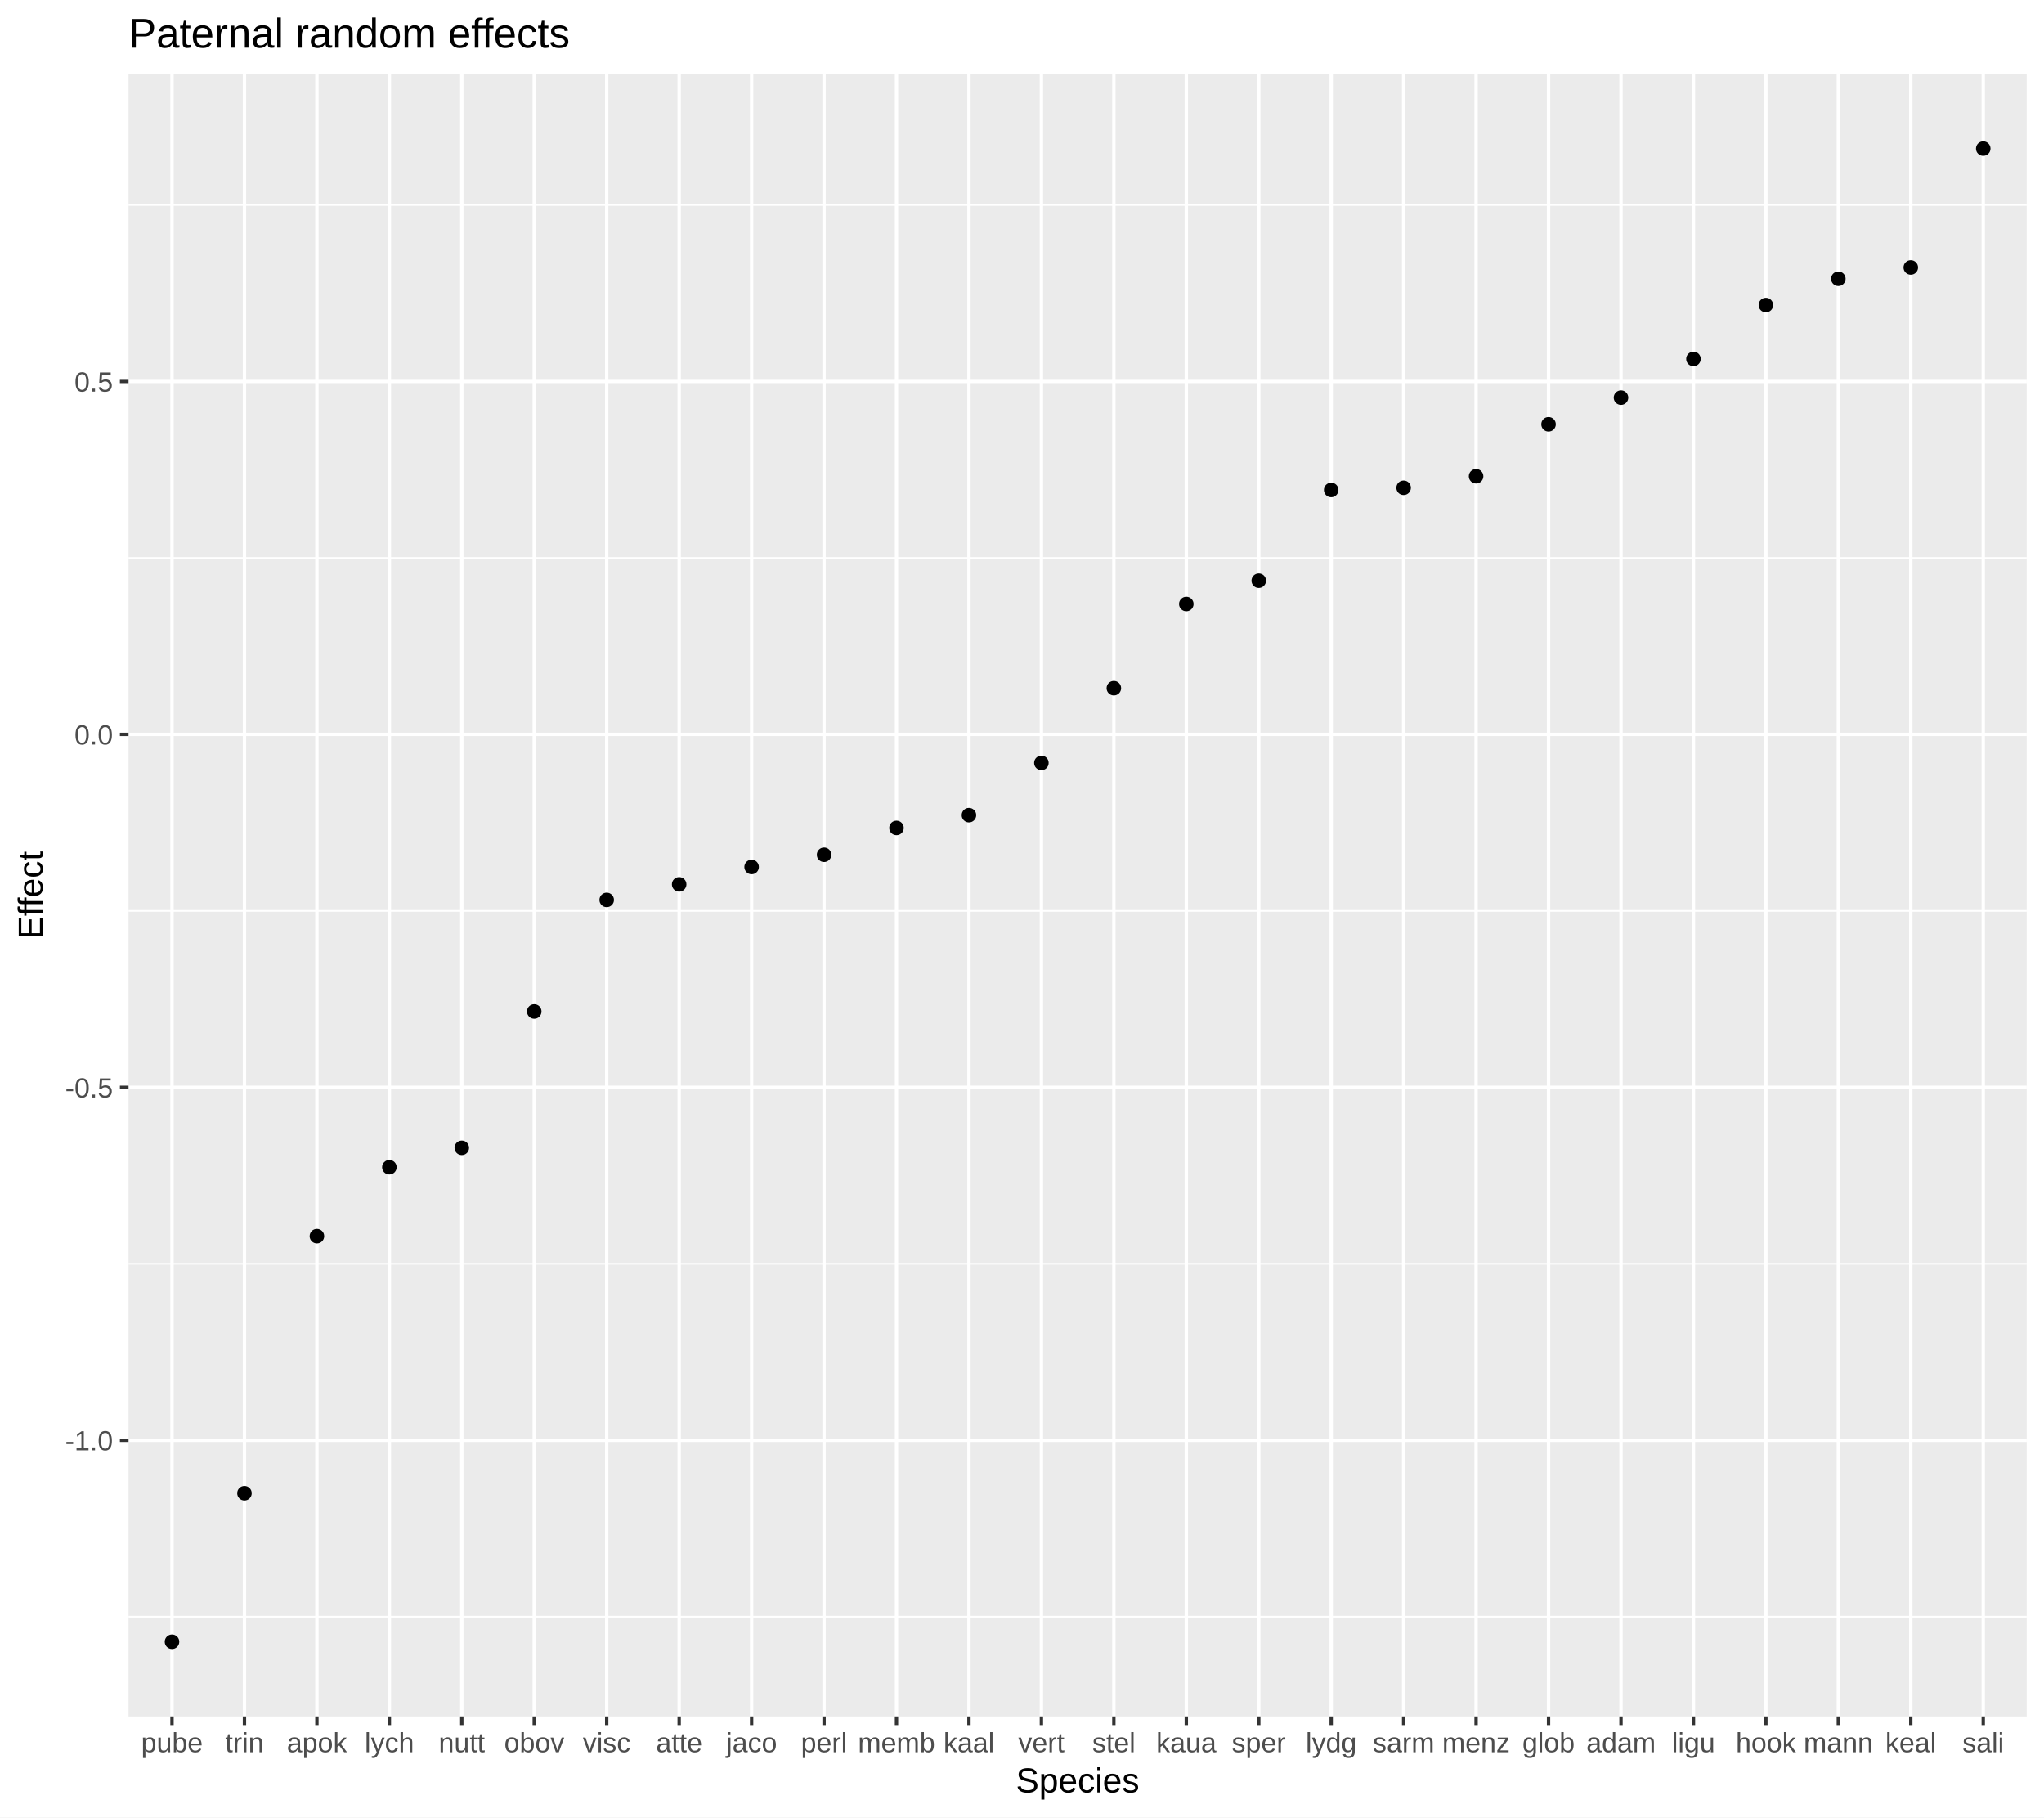
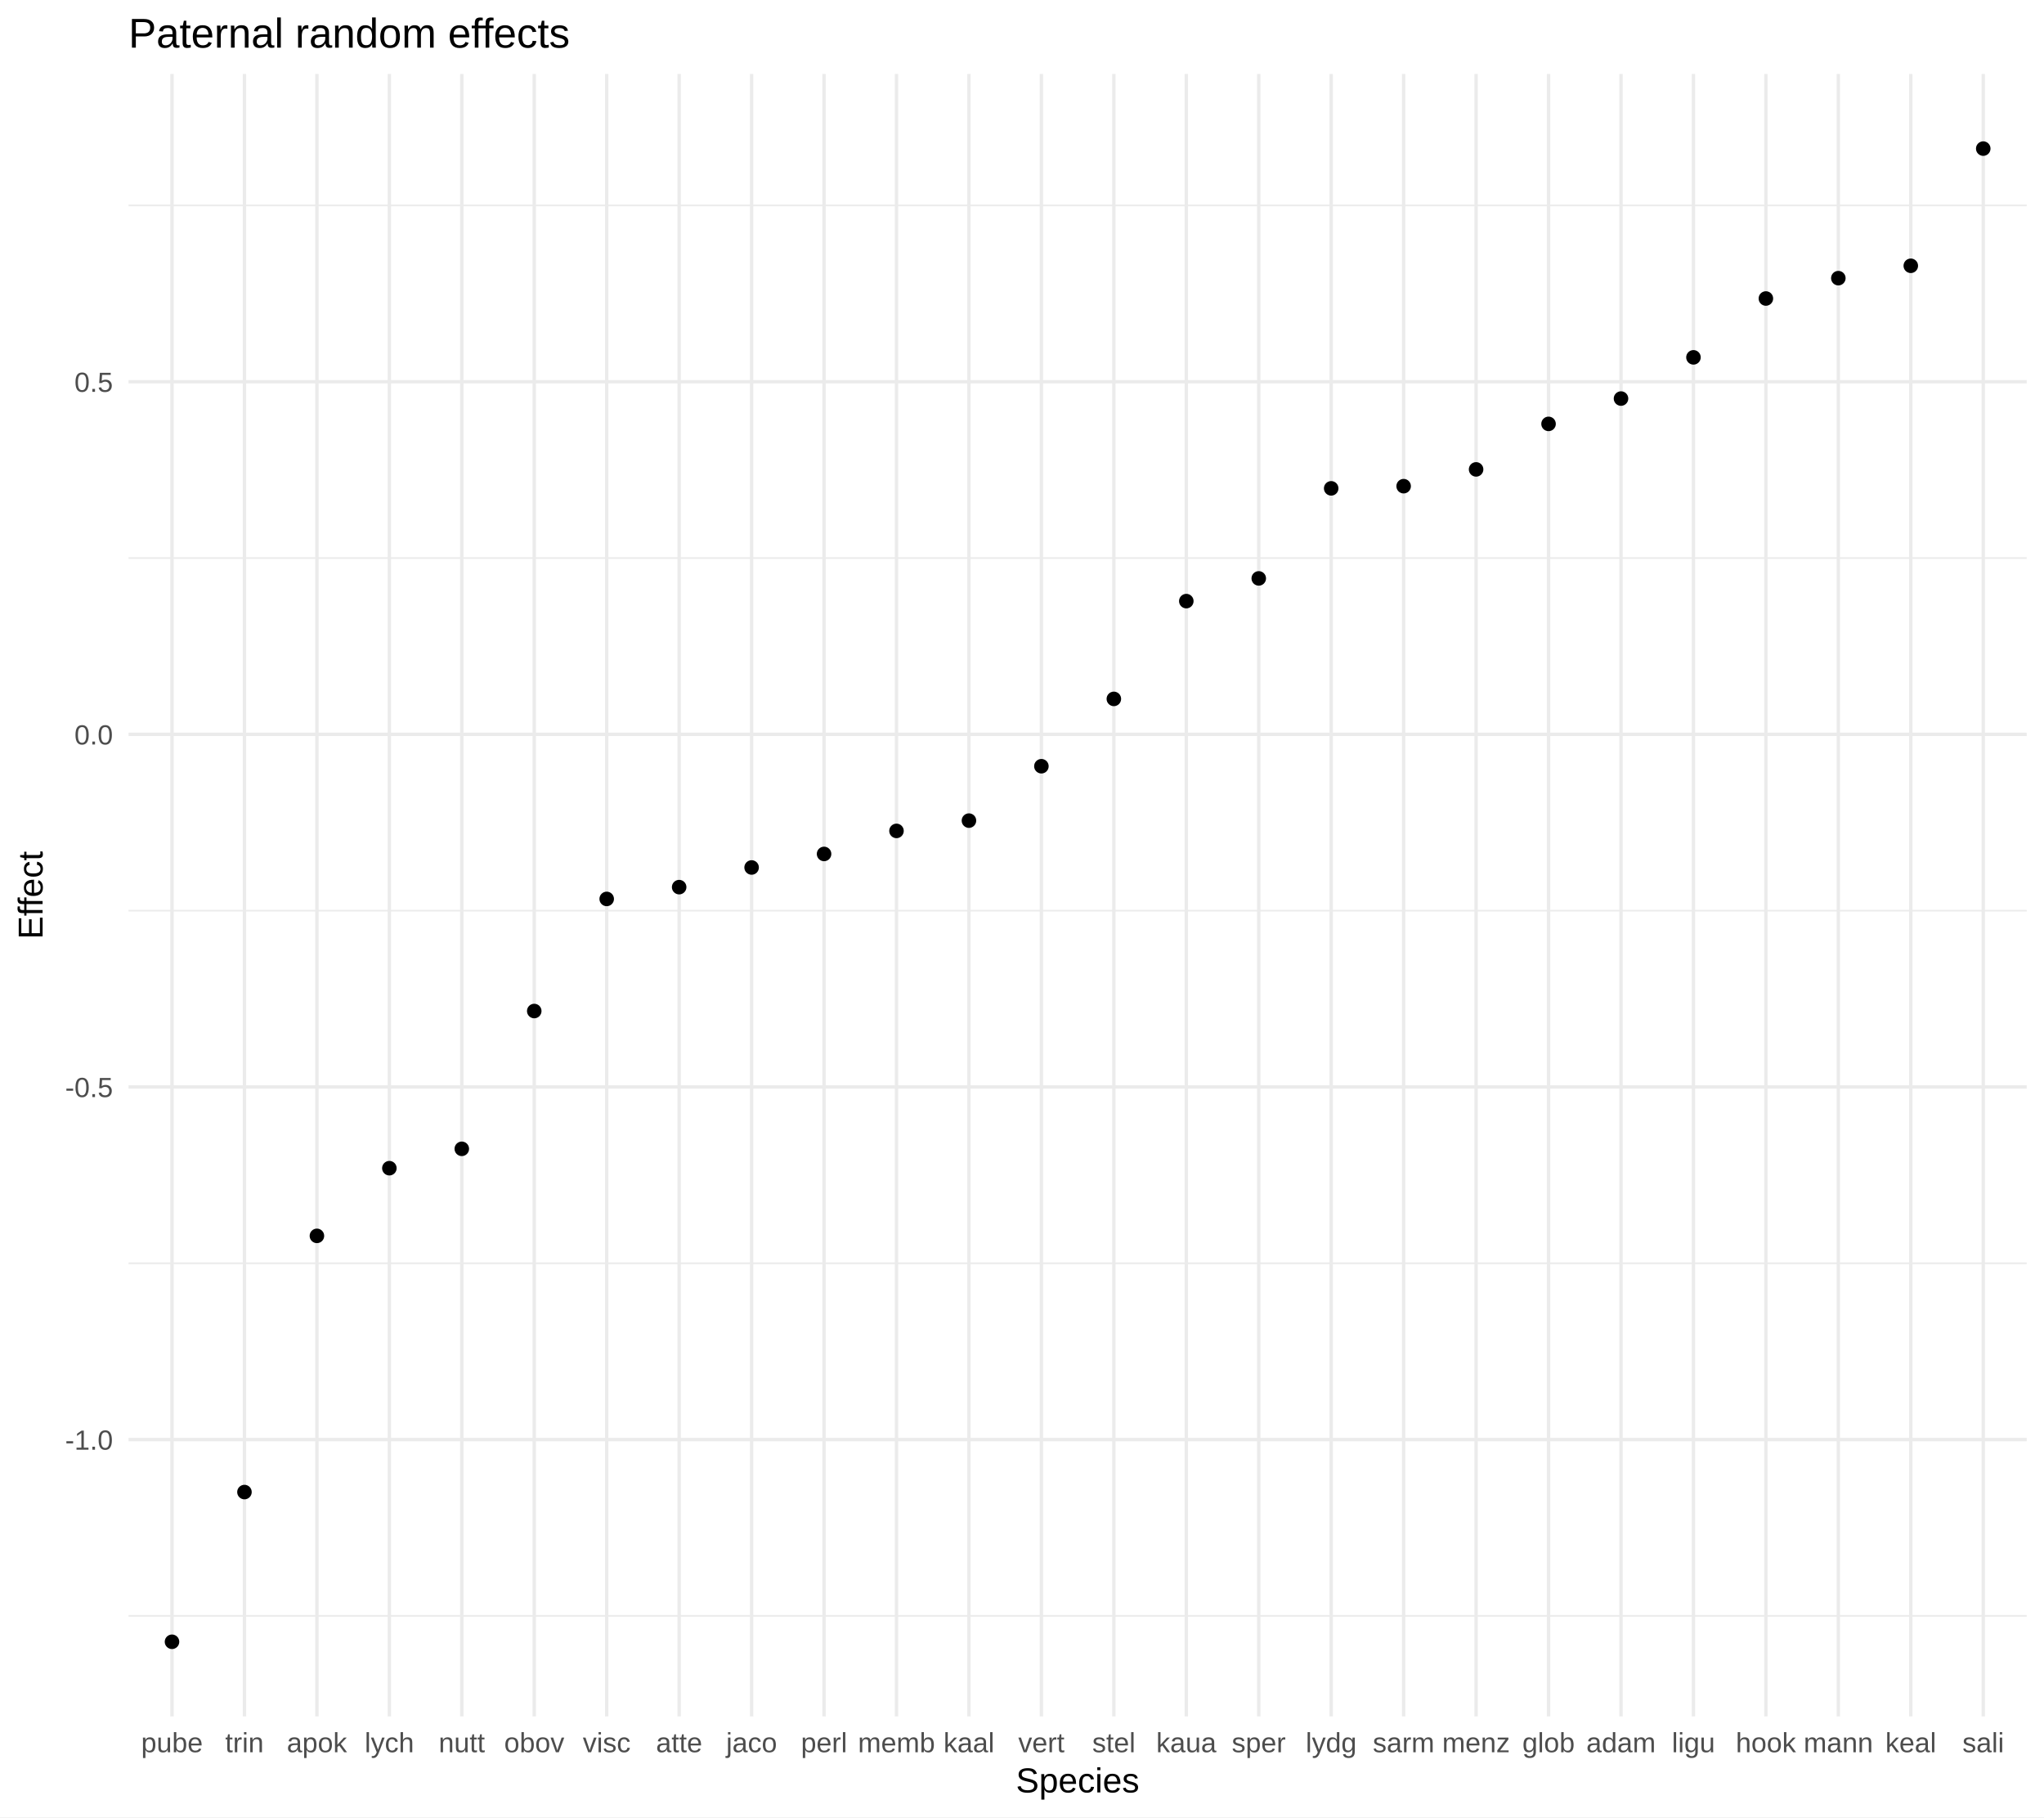
<svg xmlns="http://www.w3.org/2000/svg" class="svglite" width="648.00pt" height="576.00pt" viewBox="0 0 648.00 576.00">
  <defs>
    <style type="text/css">
    .svglite line, .svglite polyline, .svglite polygon, .svglite path, .svglite rect, .svglite circle {
      fill: none;
      stroke: #000000;
      stroke-linecap: round;
      stroke-linejoin: round;
      stroke-miterlimit: 10.00;
    }
    .svglite text {
      white-space: pre;
    }
  </style>
  </defs>
  <rect width="100%" height="100%" style="stroke: none; fill: #FFFFFF;" />
  <defs>
    <clipPath id="cpMC4wMHw2NDguMDB8MC4wMHw1NzYuMDA=">
      <rect x="0.00" y="0.00" width="648.00" height="576.00" />
    </clipPath>
  </defs>
  <g clip-path="url(#cpMC4wMHw2NDguMDB8MC4wMHw1NzYuMDA=)">
-     <rect x="0.00" y="0.00" width="648.00" height="576.00" style="stroke-width: 1.07; stroke: #FFFFFF; fill: #FFFFFF;" />
-   </g>
+ </g>
  <defs>
    <clipPath id="cpNDAuNzV8NjQyLjUyfDIzLjQ0fDU0NC4wMQ==">
      <rect x="40.75" y="23.44" width="601.77" height="520.58" />
    </clipPath>
  </defs>
  <g clip-path="url(#cpNDAuNzV8NjQyLjUyfDIzLjQ0fDU0NC4wMQ==)">
-     <rect x="40.75" y="23.44" width="601.77" height="520.58" style="stroke-width: 1.07; stroke: none; fill: #EBEBEB;" />
-     <polyline points="40.75,512.41 642.52,512.41 " style="stroke-width: 0.53; stroke: #FFFFFF; stroke-linecap: butt;" />
-     <polyline points="40.75,400.55 642.52,400.55 " style="stroke-width: 0.53; stroke: #FFFFFF; stroke-linecap: butt;" />
-     <polyline points="40.75,288.69 642.52,288.69 " style="stroke-width: 0.53; stroke: #FFFFFF; stroke-linecap: butt;" />
-     <polyline points="40.75,176.83 642.52,176.83 " style="stroke-width: 0.53; stroke: #FFFFFF; stroke-linecap: butt;" />
-     <polyline points="40.75,64.97 642.52,64.97 " style="stroke-width: 0.53; stroke: #FFFFFF; stroke-linecap: butt;" />
-     <polyline points="40.75,456.48 642.52,456.48 " style="stroke-width: 1.07; stroke: #FFFFFF; stroke-linecap: butt;" />
-     <polyline points="40.75,344.62 642.52,344.62 " style="stroke-width: 1.07; stroke: #FFFFFF; stroke-linecap: butt;" />
-     <polyline points="40.75,232.76 642.52,232.76 " style="stroke-width: 1.07; stroke: #FFFFFF; stroke-linecap: butt;" />
-     <polyline points="40.75,120.90 642.52,120.90 " style="stroke-width: 1.07; stroke: #FFFFFF; stroke-linecap: butt;" />
-     <polyline points="54.53,544.01 54.53,23.44 " style="stroke-width: 1.07; stroke: #FFFFFF; stroke-linecap: butt;" />
-     <polyline points="77.50,544.01 77.50,23.44 " style="stroke-width: 1.07; stroke: #FFFFFF; stroke-linecap: butt;" />
-     <polyline points="100.47,544.01 100.47,23.44 " style="stroke-width: 1.07; stroke: #FFFFFF; stroke-linecap: butt;" />
-     <polyline points="123.44,544.01 123.44,23.44 " style="stroke-width: 1.07; stroke: #FFFFFF; stroke-linecap: butt;" />
-     <polyline points="146.40,544.01 146.40,23.44 " style="stroke-width: 1.07; stroke: #FFFFFF; stroke-linecap: butt;" />
-     <polyline points="169.37,544.01 169.37,23.44 " style="stroke-width: 1.07; stroke: #FFFFFF; stroke-linecap: butt;" />
-     <polyline points="192.34,544.01 192.34,23.44 " style="stroke-width: 1.07; stroke: #FFFFFF; stroke-linecap: butt;" />
-     <polyline points="215.31,544.01 215.31,23.44 " style="stroke-width: 1.07; stroke: #FFFFFF; stroke-linecap: butt;" />
-     <polyline points="238.28,544.01 238.28,23.44 " style="stroke-width: 1.07; stroke: #FFFFFF; stroke-linecap: butt;" />
-     <polyline points="261.25,544.01 261.25,23.44 " style="stroke-width: 1.07; stroke: #FFFFFF; stroke-linecap: butt;" />
-     <polyline points="284.21,544.01 284.21,23.44 " style="stroke-width: 1.07; stroke: #FFFFFF; stroke-linecap: butt;" />
-     <polyline points="307.18,544.01 307.18,23.44 " style="stroke-width: 1.07; stroke: #FFFFFF; stroke-linecap: butt;" />
-     <polyline points="330.15,544.01 330.15,23.44 " style="stroke-width: 1.07; stroke: #FFFFFF; stroke-linecap: butt;" />
-     <polyline points="353.12,544.01 353.12,23.44 " style="stroke-width: 1.07; stroke: #FFFFFF; stroke-linecap: butt;" />
-     <polyline points="376.09,544.01 376.09,23.44 " style="stroke-width: 1.07; stroke: #FFFFFF; stroke-linecap: butt;" />
-     <polyline points="399.06,544.01 399.06,23.44 " style="stroke-width: 1.07; stroke: #FFFFFF; stroke-linecap: butt;" />
-     <polyline points="422.02,544.01 422.02,23.44 " style="stroke-width: 1.07; stroke: #FFFFFF; stroke-linecap: butt;" />
-     <polyline points="444.99,544.01 444.99,23.44 " style="stroke-width: 1.07; stroke: #FFFFFF; stroke-linecap: butt;" />
-     <polyline points="467.96,544.01 467.96,23.44 " style="stroke-width: 1.07; stroke: #FFFFFF; stroke-linecap: butt;" />
-     <polyline points="490.93,544.01 490.93,23.44 " style="stroke-width: 1.07; stroke: #FFFFFF; stroke-linecap: butt;" />
-     <polyline points="513.90,544.01 513.90,23.44 " style="stroke-width: 1.07; stroke: #FFFFFF; stroke-linecap: butt;" />
-     <polyline points="536.87,544.01 536.87,23.44 " style="stroke-width: 1.07; stroke: #FFFFFF; stroke-linecap: butt;" />
-     <polyline points="559.83,544.01 559.83,23.44 " style="stroke-width: 1.07; stroke: #FFFFFF; stroke-linecap: butt;" />
-     <polyline points="582.80,544.01 582.80,23.44 " style="stroke-width: 1.07; stroke: #FFFFFF; stroke-linecap: butt;" />
-     <polyline points="605.77,544.01 605.77,23.44 " style="stroke-width: 1.07; stroke: #FFFFFF; stroke-linecap: butt;" />
-     <polyline points="628.74,544.01 628.74,23.44 " style="stroke-width: 1.07; stroke: #FFFFFF; stroke-linecap: butt;" />
-     <circle cx="513.90" cy="126.02" r="1.95" style="stroke-width: 0.71; fill: #000000;" />
-     <circle cx="100.47" cy="391.80" r="1.95" style="stroke-width: 0.71; fill: #000000;" />
-     <circle cx="215.31" cy="280.28" r="1.95" style="stroke-width: 0.71; fill: #000000;" />
-     <circle cx="490.93" cy="134.47" r="1.95" style="stroke-width: 0.71; fill: #000000;" />
-     <circle cx="559.83" cy="96.68" r="1.95" style="stroke-width: 0.71; fill: #000000;" />
-     <circle cx="238.28" cy="274.77" r="1.95" style="stroke-width: 0.71; fill: #000000;" />
-     <circle cx="307.18" cy="258.35" r="1.95" style="stroke-width: 0.71; fill: #000000;" />
-     <circle cx="376.09" cy="191.44" r="1.95" style="stroke-width: 0.71; fill: #000000;" />
-     <circle cx="605.77" cy="84.76" r="1.95" style="stroke-width: 0.71; fill: #000000;" />
-     <circle cx="536.87" cy="113.76" r="1.95" style="stroke-width: 0.71; fill: #000000;" />
-     <circle cx="123.44" cy="369.95" r="1.95" style="stroke-width: 0.71; fill: #000000;" />
-     <circle cx="422.02" cy="155.28" r="1.95" style="stroke-width: 0.71; fill: #000000;" />
-     <circle cx="582.80" cy="88.35" r="1.95" style="stroke-width: 0.71; fill: #000000;" />
-     <circle cx="284.21" cy="262.40" r="1.95" style="stroke-width: 0.71; fill: #000000;" />
-     <circle cx="467.96" cy="150.94" r="1.95" style="stroke-width: 0.71; fill: #000000;" />
-     <circle cx="146.40" cy="363.80" r="1.95" style="stroke-width: 0.71; fill: #000000;" />
-     <circle cx="169.37" cy="320.57" r="1.95" style="stroke-width: 0.71; fill: #000000;" />
-     <circle cx="261.25" cy="270.90" r="1.95" style="stroke-width: 0.71; fill: #000000;" />
+     <polyline points="40.75,512.14 642.52,512.14 " style="stroke-width: 0.53; stroke: #EBEBEB; stroke-linecap: butt;" />
+     <polyline points="40.75,400.39 642.52,400.39 " style="stroke-width: 0.53; stroke: #EBEBEB; stroke-linecap: butt;" />
+     <polyline points="40.75,288.63 642.52,288.63 " style="stroke-width: 0.53; stroke: #EBEBEB; stroke-linecap: butt;" />
+     <polyline points="40.75,176.87 642.52,176.87 " style="stroke-width: 0.53; stroke: #EBEBEB; stroke-linecap: butt;" />
+     <polyline points="40.75,65.11 642.52,65.11 " style="stroke-width: 0.53; stroke: #EBEBEB; stroke-linecap: butt;" />
+     <polyline points="40.75,456.26 642.52,456.26 " style="stroke-width: 1.07; stroke: #EBEBEB; stroke-linecap: butt;" />
+     <polyline points="40.75,344.51 642.52,344.51 " style="stroke-width: 1.07; stroke: #EBEBEB; stroke-linecap: butt;" />
+     <polyline points="40.75,232.75 642.52,232.75 " style="stroke-width: 1.07; stroke: #EBEBEB; stroke-linecap: butt;" />
+     <polyline points="40.75,120.99 642.52,120.99 " style="stroke-width: 1.07; stroke: #EBEBEB; stroke-linecap: butt;" />
+     <polyline points="54.53,544.01 54.53,23.44 " style="stroke-width: 1.07; stroke: #EBEBEB; stroke-linecap: butt;" />
+     <polyline points="77.50,544.01 77.50,23.44 " style="stroke-width: 1.07; stroke: #EBEBEB; stroke-linecap: butt;" />
+     <polyline points="100.47,544.01 100.47,23.44 " style="stroke-width: 1.07; stroke: #EBEBEB; stroke-linecap: butt;" />
+     <polyline points="123.44,544.01 123.44,23.44 " style="stroke-width: 1.07; stroke: #EBEBEB; stroke-linecap: butt;" />
+     <polyline points="146.40,544.01 146.40,23.44 " style="stroke-width: 1.07; stroke: #EBEBEB; stroke-linecap: butt;" />
+     <polyline points="169.37,544.01 169.37,23.44 " style="stroke-width: 1.07; stroke: #EBEBEB; stroke-linecap: butt;" />
+     <polyline points="192.34,544.01 192.34,23.44 " style="stroke-width: 1.07; stroke: #EBEBEB; stroke-linecap: butt;" />
+     <polyline points="215.31,544.01 215.31,23.44 " style="stroke-width: 1.07; stroke: #EBEBEB; stroke-linecap: butt;" />
+     <polyline points="238.28,544.01 238.28,23.44 " style="stroke-width: 1.07; stroke: #EBEBEB; stroke-linecap: butt;" />
+     <polyline points="261.25,544.01 261.25,23.44 " style="stroke-width: 1.07; stroke: #EBEBEB; stroke-linecap: butt;" />
+     <polyline points="284.21,544.01 284.21,23.44 " style="stroke-width: 1.07; stroke: #EBEBEB; stroke-linecap: butt;" />
+     <polyline points="307.18,544.01 307.18,23.44 " style="stroke-width: 1.07; stroke: #EBEBEB; stroke-linecap: butt;" />
+     <polyline points="330.15,544.01 330.15,23.44 " style="stroke-width: 1.07; stroke: #EBEBEB; stroke-linecap: butt;" />
+     <polyline points="353.12,544.01 353.12,23.44 " style="stroke-width: 1.07; stroke: #EBEBEB; stroke-linecap: butt;" />
+     <polyline points="376.09,544.01 376.09,23.44 " style="stroke-width: 1.07; stroke: #EBEBEB; stroke-linecap: butt;" />
+     <polyline points="399.06,544.01 399.06,23.44 " style="stroke-width: 1.07; stroke: #EBEBEB; stroke-linecap: butt;" />
+     <polyline points="422.02,544.01 422.02,23.44 " style="stroke-width: 1.07; stroke: #EBEBEB; stroke-linecap: butt;" />
+     <polyline points="444.99,544.01 444.99,23.44 " style="stroke-width: 1.07; stroke: #EBEBEB; stroke-linecap: butt;" />
+     <polyline points="467.96,544.01 467.96,23.44 " style="stroke-width: 1.07; stroke: #EBEBEB; stroke-linecap: butt;" />
+     <polyline points="490.93,544.01 490.93,23.44 " style="stroke-width: 1.07; stroke: #EBEBEB; stroke-linecap: butt;" />
+     <polyline points="513.90,544.01 513.90,23.44 " style="stroke-width: 1.07; stroke: #EBEBEB; stroke-linecap: butt;" />
+     <polyline points="536.87,544.01 536.87,23.44 " style="stroke-width: 1.07; stroke: #EBEBEB; stroke-linecap: butt;" />
+     <polyline points="559.83,544.01 559.83,23.44 " style="stroke-width: 1.07; stroke: #EBEBEB; stroke-linecap: butt;" />
+     <polyline points="582.80,544.01 582.80,23.44 " style="stroke-width: 1.07; stroke: #EBEBEB; stroke-linecap: butt;" />
+     <polyline points="605.77,544.01 605.77,23.44 " style="stroke-width: 1.07; stroke: #EBEBEB; stroke-linecap: butt;" />
+     <polyline points="628.74,544.01 628.74,23.44 " style="stroke-width: 1.07; stroke: #EBEBEB; stroke-linecap: butt;" />
+     <circle cx="513.90" cy="126.32" r="1.95" style="stroke-width: 0.71; fill: #000000;" />
+     <circle cx="100.47" cy="391.70" r="1.95" style="stroke-width: 0.71; fill: #000000;" />
+     <circle cx="215.31" cy="281.17" r="1.95" style="stroke-width: 0.71; fill: #000000;" />
+     <circle cx="490.93" cy="134.35" r="1.95" style="stroke-width: 0.71; fill: #000000;" />
+     <circle cx="559.83" cy="94.61" r="1.95" style="stroke-width: 0.71; fill: #000000;" />
+     <circle cx="238.28" cy="274.94" r="1.95" style="stroke-width: 0.71; fill: #000000;" />
+     <circle cx="307.18" cy="260.09" r="1.95" style="stroke-width: 0.71; fill: #000000;" />
+     <circle cx="376.09" cy="190.52" r="1.95" style="stroke-width: 0.71; fill: #000000;" />
+     <circle cx="605.77" cy="84.24" r="1.95" style="stroke-width: 0.71; fill: #000000;" />
+     <circle cx="536.87" cy="113.26" r="1.95" style="stroke-width: 0.71; fill: #000000;" />
+     <circle cx="123.44" cy="370.25" r="1.95" style="stroke-width: 0.71; fill: #000000;" />
+     <circle cx="422.02" cy="154.78" r="1.95" style="stroke-width: 0.71; fill: #000000;" />
+     <circle cx="582.80" cy="88.16" r="1.95" style="stroke-width: 0.71; fill: #000000;" />
+     <circle cx="284.21" cy="263.35" r="1.95" style="stroke-width: 0.71; fill: #000000;" />
+     <circle cx="467.96" cy="148.77" r="1.95" style="stroke-width: 0.71; fill: #000000;" />
+     <circle cx="146.40" cy="364.11" r="1.95" style="stroke-width: 0.71; fill: #000000;" />
+     <circle cx="169.37" cy="320.44" r="1.95" style="stroke-width: 0.71; fill: #000000;" />
+     <circle cx="261.25" cy="270.65" r="1.95" style="stroke-width: 0.71; fill: #000000;" />
    <circle cx="54.53" cy="520.35" r="1.95" style="stroke-width: 0.71; fill: #000000;" />
    <circle cx="628.74" cy="47.10" r="1.95" style="stroke-width: 0.71; fill: #000000;" />
-     <circle cx="444.99" cy="154.59" r="1.95" style="stroke-width: 0.71; fill: #000000;" />
-     <circle cx="399.06" cy="184.04" r="1.95" style="stroke-width: 0.71; fill: #000000;" />
-     <circle cx="353.12" cy="218.11" r="1.95" style="stroke-width: 0.71; fill: #000000;" />
-     <circle cx="77.50" cy="473.28" r="1.95" style="stroke-width: 0.71; fill: #000000;" />
-     <circle cx="330.15" cy="241.80" r="1.95" style="stroke-width: 0.71; fill: #000000;" />
-     <circle cx="192.34" cy="285.21" r="1.95" style="stroke-width: 0.71; fill: #000000;" />
+     <circle cx="444.99" cy="154.09" r="1.95" style="stroke-width: 0.71; fill: #000000;" />
+     <circle cx="399.06" cy="183.32" r="1.95" style="stroke-width: 0.71; fill: #000000;" />
+     <circle cx="353.12" cy="221.51" r="1.95" style="stroke-width: 0.71; fill: #000000;" />
+     <circle cx="77.50" cy="472.90" r="1.95" style="stroke-width: 0.71; fill: #000000;" />
+     <circle cx="330.15" cy="242.85" r="1.95" style="stroke-width: 0.71; fill: #000000;" />
+     <circle cx="192.34" cy="284.91" r="1.95" style="stroke-width: 0.71; fill: #000000;" />
  </g>
  <g clip-path="url(#cpMC4wMHw2NDguMDB8MC4wMHw1NzYuMDA=)">
-     <text x="35.82" y="459.69" text-anchor="end" style="font-size: 8.80px;fill: #4D4D4D; font-family: &quot;Arial&quot;;">-1.0</text>
-     <text x="35.82" y="347.83" text-anchor="end" style="font-size: 8.80px;fill: #4D4D4D; font-family: &quot;Arial&quot;;">-0.5</text>
-     <text x="35.82" y="235.97" text-anchor="end" style="font-size: 8.80px;fill: #4D4D4D; font-family: &quot;Arial&quot;;">0.0</text>
-     <text x="35.82" y="124.11" text-anchor="end" style="font-size: 8.80px;fill: #4D4D4D; font-family: &quot;Arial&quot;;">0.5</text>
-     <polyline points="38.01,456.48 40.75,456.48 " style="stroke-width: 1.07; stroke: #333333; stroke-linecap: butt;" />
-     <polyline points="38.01,344.62 40.75,344.62 " style="stroke-width: 1.07; stroke: #333333; stroke-linecap: butt;" />
-     <polyline points="38.01,232.76 40.75,232.76 " style="stroke-width: 1.07; stroke: #333333; stroke-linecap: butt;" />
-     <polyline points="38.01,120.90 40.75,120.90 " style="stroke-width: 1.07; stroke: #333333; stroke-linecap: butt;" />
-     <polyline points="54.53,546.75 54.53,544.01 " style="stroke-width: 1.07; stroke: #333333; stroke-linecap: butt;" />
-     <polyline points="77.50,546.75 77.50,544.01 " style="stroke-width: 1.07; stroke: #333333; stroke-linecap: butt;" />
-     <polyline points="100.47,546.75 100.47,544.01 " style="stroke-width: 1.07; stroke: #333333; stroke-linecap: butt;" />
-     <polyline points="123.44,546.75 123.44,544.01 " style="stroke-width: 1.07; stroke: #333333; stroke-linecap: butt;" />
-     <polyline points="146.40,546.75 146.40,544.01 " style="stroke-width: 1.07; stroke: #333333; stroke-linecap: butt;" />
-     <polyline points="169.37,546.75 169.37,544.01 " style="stroke-width: 1.07; stroke: #333333; stroke-linecap: butt;" />
-     <polyline points="192.34,546.75 192.34,544.01 " style="stroke-width: 1.07; stroke: #333333; stroke-linecap: butt;" />
-     <polyline points="215.31,546.75 215.31,544.01 " style="stroke-width: 1.07; stroke: #333333; stroke-linecap: butt;" />
-     <polyline points="238.28,546.75 238.28,544.01 " style="stroke-width: 1.07; stroke: #333333; stroke-linecap: butt;" />
-     <polyline points="261.25,546.75 261.25,544.01 " style="stroke-width: 1.07; stroke: #333333; stroke-linecap: butt;" />
-     <polyline points="284.21,546.75 284.21,544.01 " style="stroke-width: 1.07; stroke: #333333; stroke-linecap: butt;" />
-     <polyline points="307.18,546.75 307.18,544.01 " style="stroke-width: 1.07; stroke: #333333; stroke-linecap: butt;" />
-     <polyline points="330.15,546.75 330.15,544.01 " style="stroke-width: 1.07; stroke: #333333; stroke-linecap: butt;" />
-     <polyline points="353.12,546.75 353.12,544.01 " style="stroke-width: 1.07; stroke: #333333; stroke-linecap: butt;" />
-     <polyline points="376.09,546.75 376.09,544.01 " style="stroke-width: 1.07; stroke: #333333; stroke-linecap: butt;" />
-     <polyline points="399.06,546.75 399.06,544.01 " style="stroke-width: 1.07; stroke: #333333; stroke-linecap: butt;" />
-     <polyline points="422.02,546.75 422.02,544.01 " style="stroke-width: 1.07; stroke: #333333; stroke-linecap: butt;" />
-     <polyline points="444.99,546.75 444.99,544.01 " style="stroke-width: 1.07; stroke: #333333; stroke-linecap: butt;" />
-     <polyline points="467.96,546.75 467.96,544.01 " style="stroke-width: 1.07; stroke: #333333; stroke-linecap: butt;" />
-     <polyline points="490.93,546.75 490.93,544.01 " style="stroke-width: 1.07; stroke: #333333; stroke-linecap: butt;" />
-     <polyline points="513.90,546.75 513.90,544.01 " style="stroke-width: 1.07; stroke: #333333; stroke-linecap: butt;" />
-     <polyline points="536.87,546.75 536.87,544.01 " style="stroke-width: 1.07; stroke: #333333; stroke-linecap: butt;" />
-     <polyline points="559.83,546.75 559.83,544.01 " style="stroke-width: 1.07; stroke: #333333; stroke-linecap: butt;" />
-     <polyline points="582.80,546.75 582.80,544.01 " style="stroke-width: 1.07; stroke: #333333; stroke-linecap: butt;" />
-     <polyline points="605.77,546.75 605.77,544.01 " style="stroke-width: 1.07; stroke: #333333; stroke-linecap: butt;" />
-     <polyline points="628.74,546.75 628.74,544.01 " style="stroke-width: 1.07; stroke: #333333; stroke-linecap: butt;" />
+     <text x="35.82" y="459.47" text-anchor="end" style="font-size: 8.80px;fill: #4D4D4D; font-family: &quot;Arial&quot;;">-1.0</text>
+     <text x="35.82" y="347.71" text-anchor="end" style="font-size: 8.80px;fill: #4D4D4D; font-family: &quot;Arial&quot;;">-0.5</text>
+     <text x="35.82" y="235.96" text-anchor="end" style="font-size: 8.80px;fill: #4D4D4D; font-family: &quot;Arial&quot;;">0.0</text>
+     <text x="35.82" y="124.20" text-anchor="end" style="font-size: 8.80px;fill: #4D4D4D; font-family: &quot;Arial&quot;;">0.5</text>
    <text x="54.53" y="555.36" text-anchor="middle" style="font-size: 8.80px;fill: #4D4D4D; font-family: &quot;Arial&quot;;">pube</text>
    <text x="77.50" y="555.36" text-anchor="middle" style="font-size: 8.80px;fill: #4D4D4D; font-family: &quot;Arial&quot;;">trin</text>
    <text x="100.47" y="555.36" text-anchor="middle" style="font-size: 8.80px;fill: #4D4D4D; font-family: &quot;Arial&quot;;">apok</text>
    <text x="123.44" y="555.36" text-anchor="middle" style="font-size: 8.80px;fill: #4D4D4D; font-family: &quot;Arial&quot;;">lych</text>
    <text x="146.40" y="555.36" text-anchor="middle" style="font-size: 8.80px;fill: #4D4D4D; font-family: &quot;Arial&quot;;">nutt</text>
    <text x="169.37" y="555.36" text-anchor="middle" style="font-size: 8.80px;fill: #4D4D4D; font-family: &quot;Arial&quot;;">obov</text>
    <text x="192.34" y="555.36" text-anchor="middle" style="font-size: 8.80px;fill: #4D4D4D; font-family: &quot;Arial&quot;;">visc</text>
    <text x="215.31" y="555.36" text-anchor="middle" style="font-size: 8.80px;fill: #4D4D4D; font-family: &quot;Arial&quot;;">atte</text>
    <text x="238.28" y="555.36" text-anchor="middle" style="font-size: 8.80px;fill: #4D4D4D; font-family: &quot;Arial&quot;;">jaco</text>
    <text x="261.25" y="555.36" text-anchor="middle" style="font-size: 8.80px;fill: #4D4D4D; font-family: &quot;Arial&quot;;">perl</text>
    <text x="284.21" y="555.36" text-anchor="middle" style="font-size: 8.80px;fill: #4D4D4D; font-family: &quot;Arial&quot;;">memb</text>
    <text x="307.18" y="555.36" text-anchor="middle" style="font-size: 8.80px;fill: #4D4D4D; font-family: &quot;Arial&quot;;">kaal</text>
    <text x="330.15" y="555.36" text-anchor="middle" style="font-size: 8.80px;fill: #4D4D4D; font-family: &quot;Arial&quot;;">vert</text>
    <text x="353.12" y="555.36" text-anchor="middle" style="font-size: 8.80px;fill: #4D4D4D; font-family: &quot;Arial&quot;;">stel</text>
    <text x="376.09" y="555.36" text-anchor="middle" style="font-size: 8.80px;fill: #4D4D4D; font-family: &quot;Arial&quot;;">kaua</text>
    <text x="399.06" y="555.36" text-anchor="middle" style="font-size: 8.80px;fill: #4D4D4D; font-family: &quot;Arial&quot;;">sper</text>
    <text x="422.02" y="555.36" text-anchor="middle" style="font-size: 8.80px;fill: #4D4D4D; font-family: &quot;Arial&quot;;">lydg</text>
    <text x="444.99" y="555.36" text-anchor="middle" style="font-size: 8.80px;fill: #4D4D4D; font-family: &quot;Arial&quot;;">sarm</text>
    <text x="467.96" y="555.36" text-anchor="middle" style="font-size: 8.80px;fill: #4D4D4D; font-family: &quot;Arial&quot;;">menz</text>
    <text x="490.93" y="555.36" text-anchor="middle" style="font-size: 8.80px;fill: #4D4D4D; font-family: &quot;Arial&quot;;">glob</text>
    <text x="513.90" y="555.36" text-anchor="middle" style="font-size: 8.80px;fill: #4D4D4D; font-family: &quot;Arial&quot;;">adam</text>
    <text x="536.87" y="555.36" text-anchor="middle" style="font-size: 8.80px;fill: #4D4D4D; font-family: &quot;Arial&quot;;">ligu</text>
    <text x="559.83" y="555.36" text-anchor="middle" style="font-size: 8.80px;fill: #4D4D4D; font-family: &quot;Arial&quot;;">hook</text>
    <text x="582.80" y="555.36" text-anchor="middle" style="font-size: 8.80px;fill: #4D4D4D; font-family: &quot;Arial&quot;;">mann</text>
    <text x="605.77" y="555.36" text-anchor="middle" style="font-size: 8.80px;fill: #4D4D4D; font-family: &quot;Arial&quot;;">keal</text>
    <text x="628.74" y="555.36" text-anchor="middle" style="font-size: 8.80px;fill: #4D4D4D; font-family: &quot;Arial&quot;;">sali</text>
    <text x="341.63" y="568.10" text-anchor="middle" style="font-size: 11.00px; font-family: &quot;Arial&quot;;">Species</text>
    <text transform="translate(13.50,283.73) rotate(-90)" text-anchor="middle" style="font-size: 11.00px; font-family: &quot;Arial&quot;;">Effect</text>
    <text x="40.75" y="15.10" style="font-size: 13.20px; font-family: &quot;Arial&quot;;">Paternal random effects</text>
  </g>
</svg>
